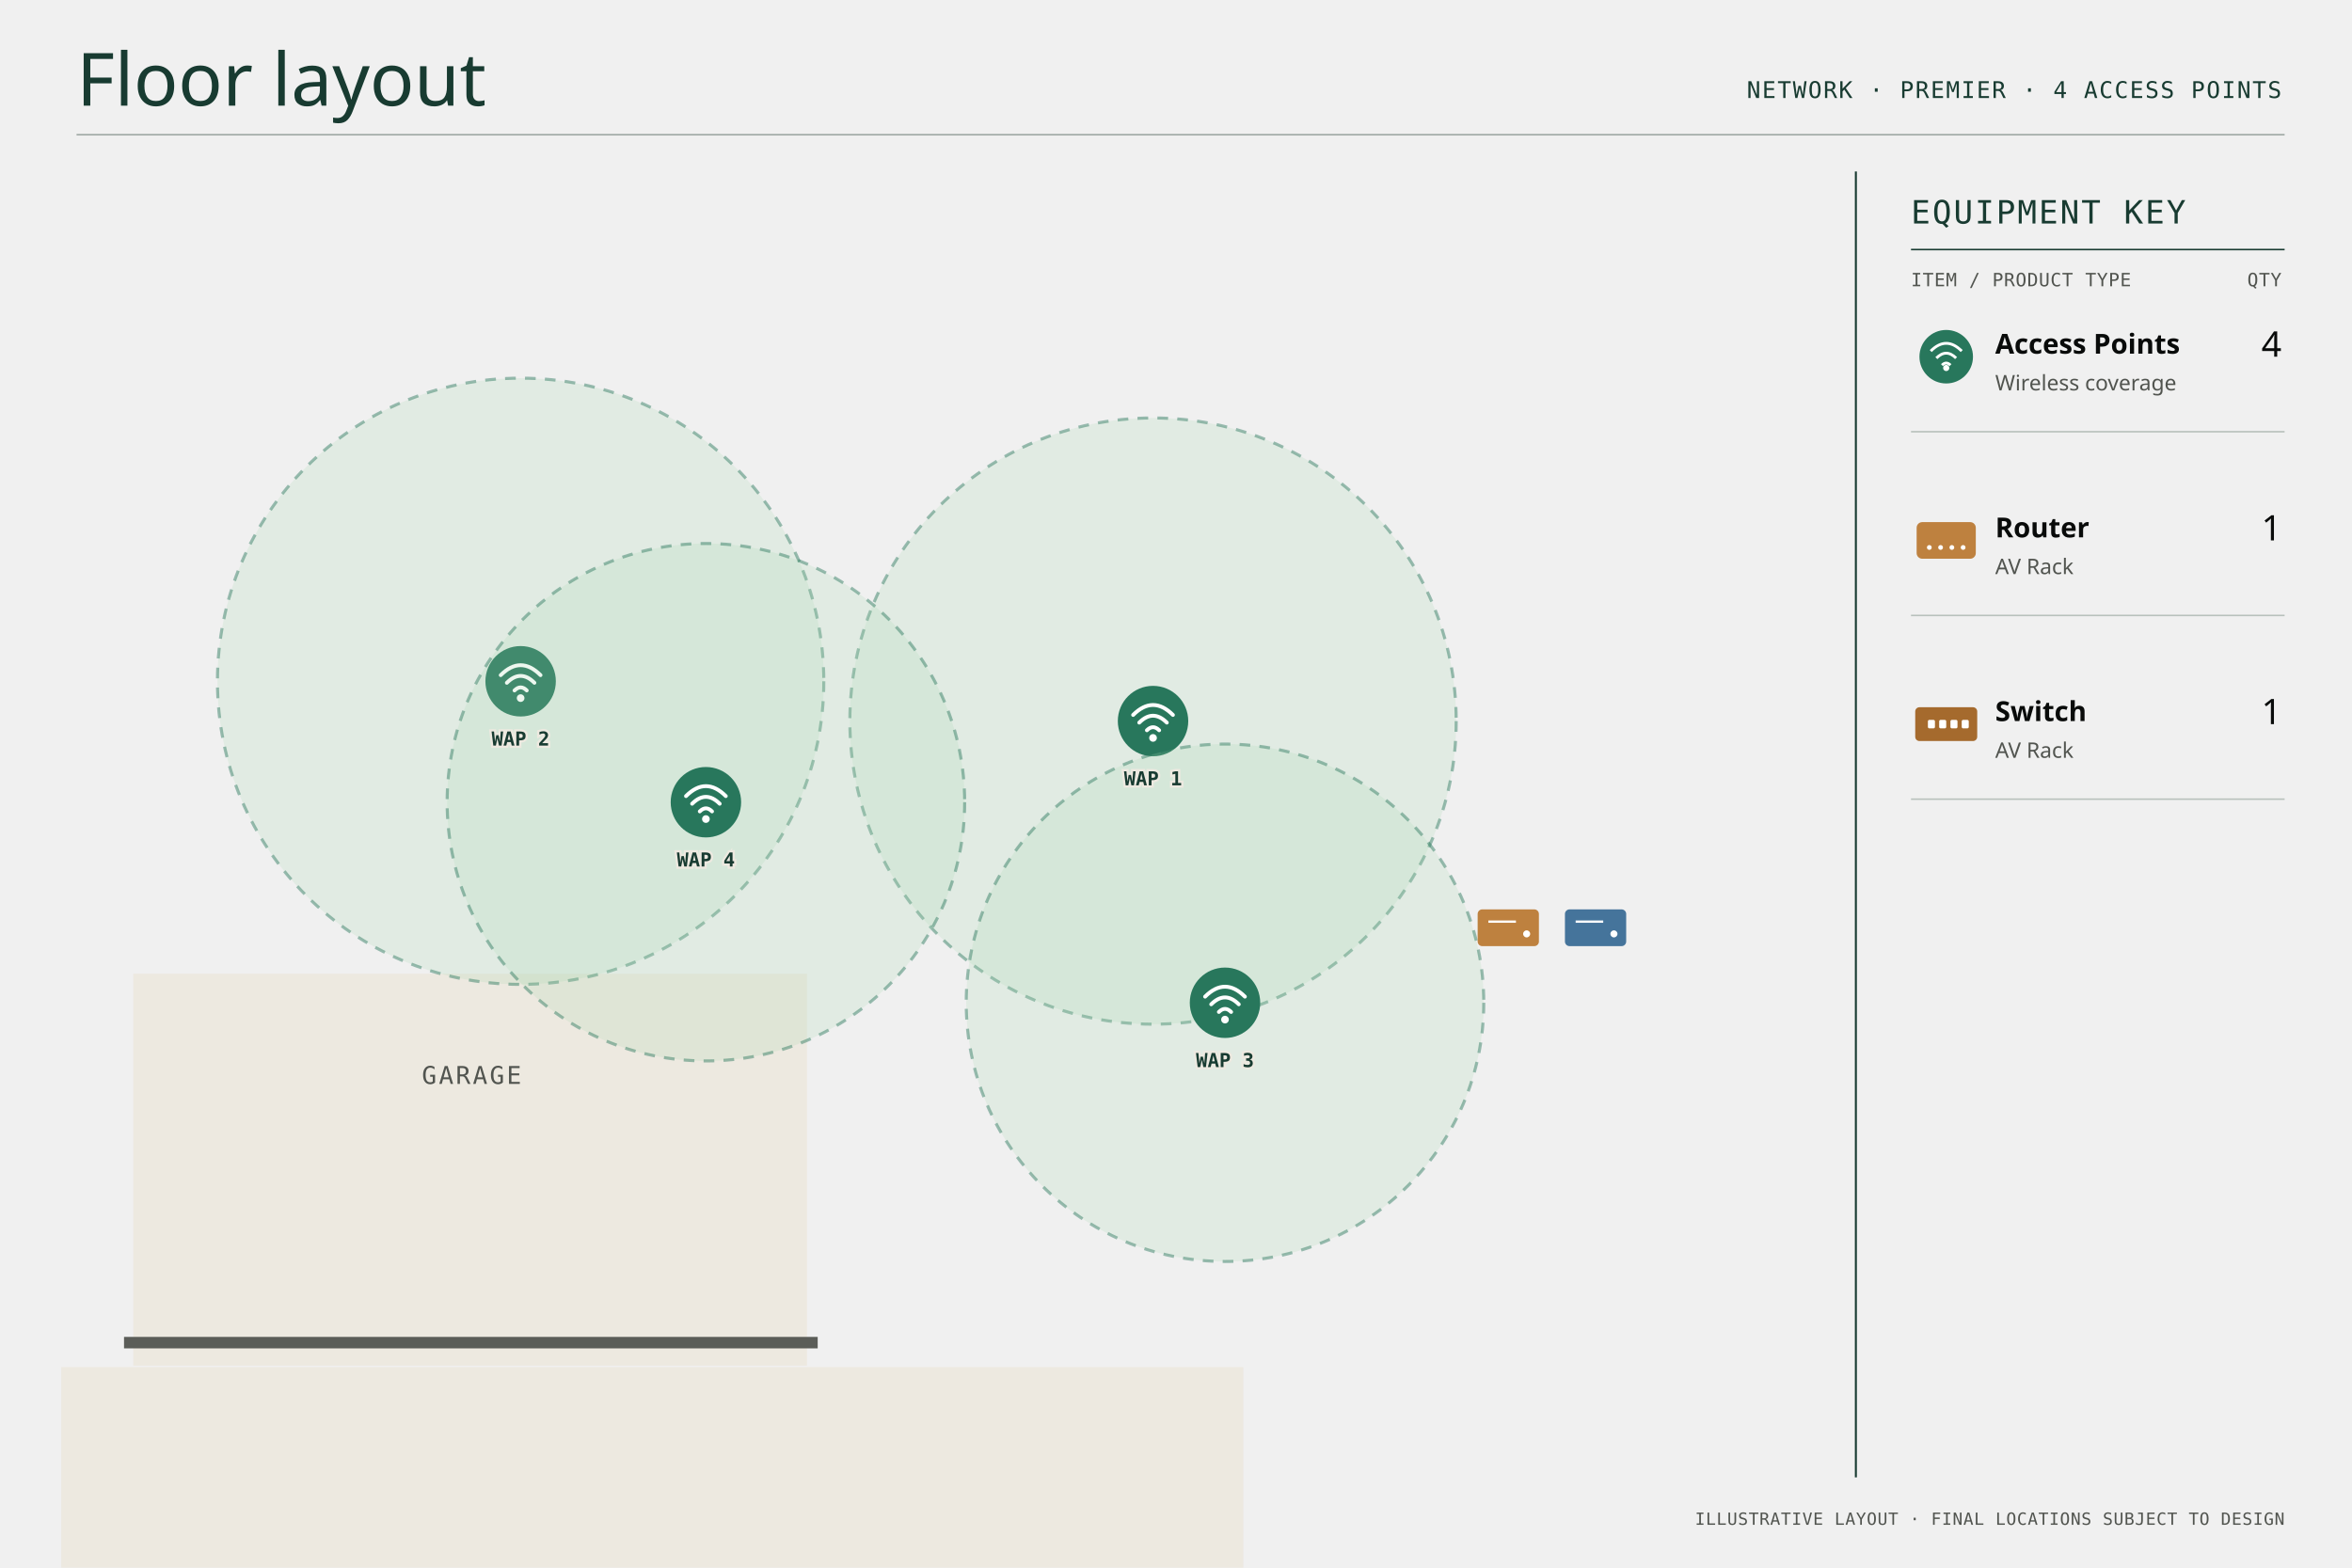
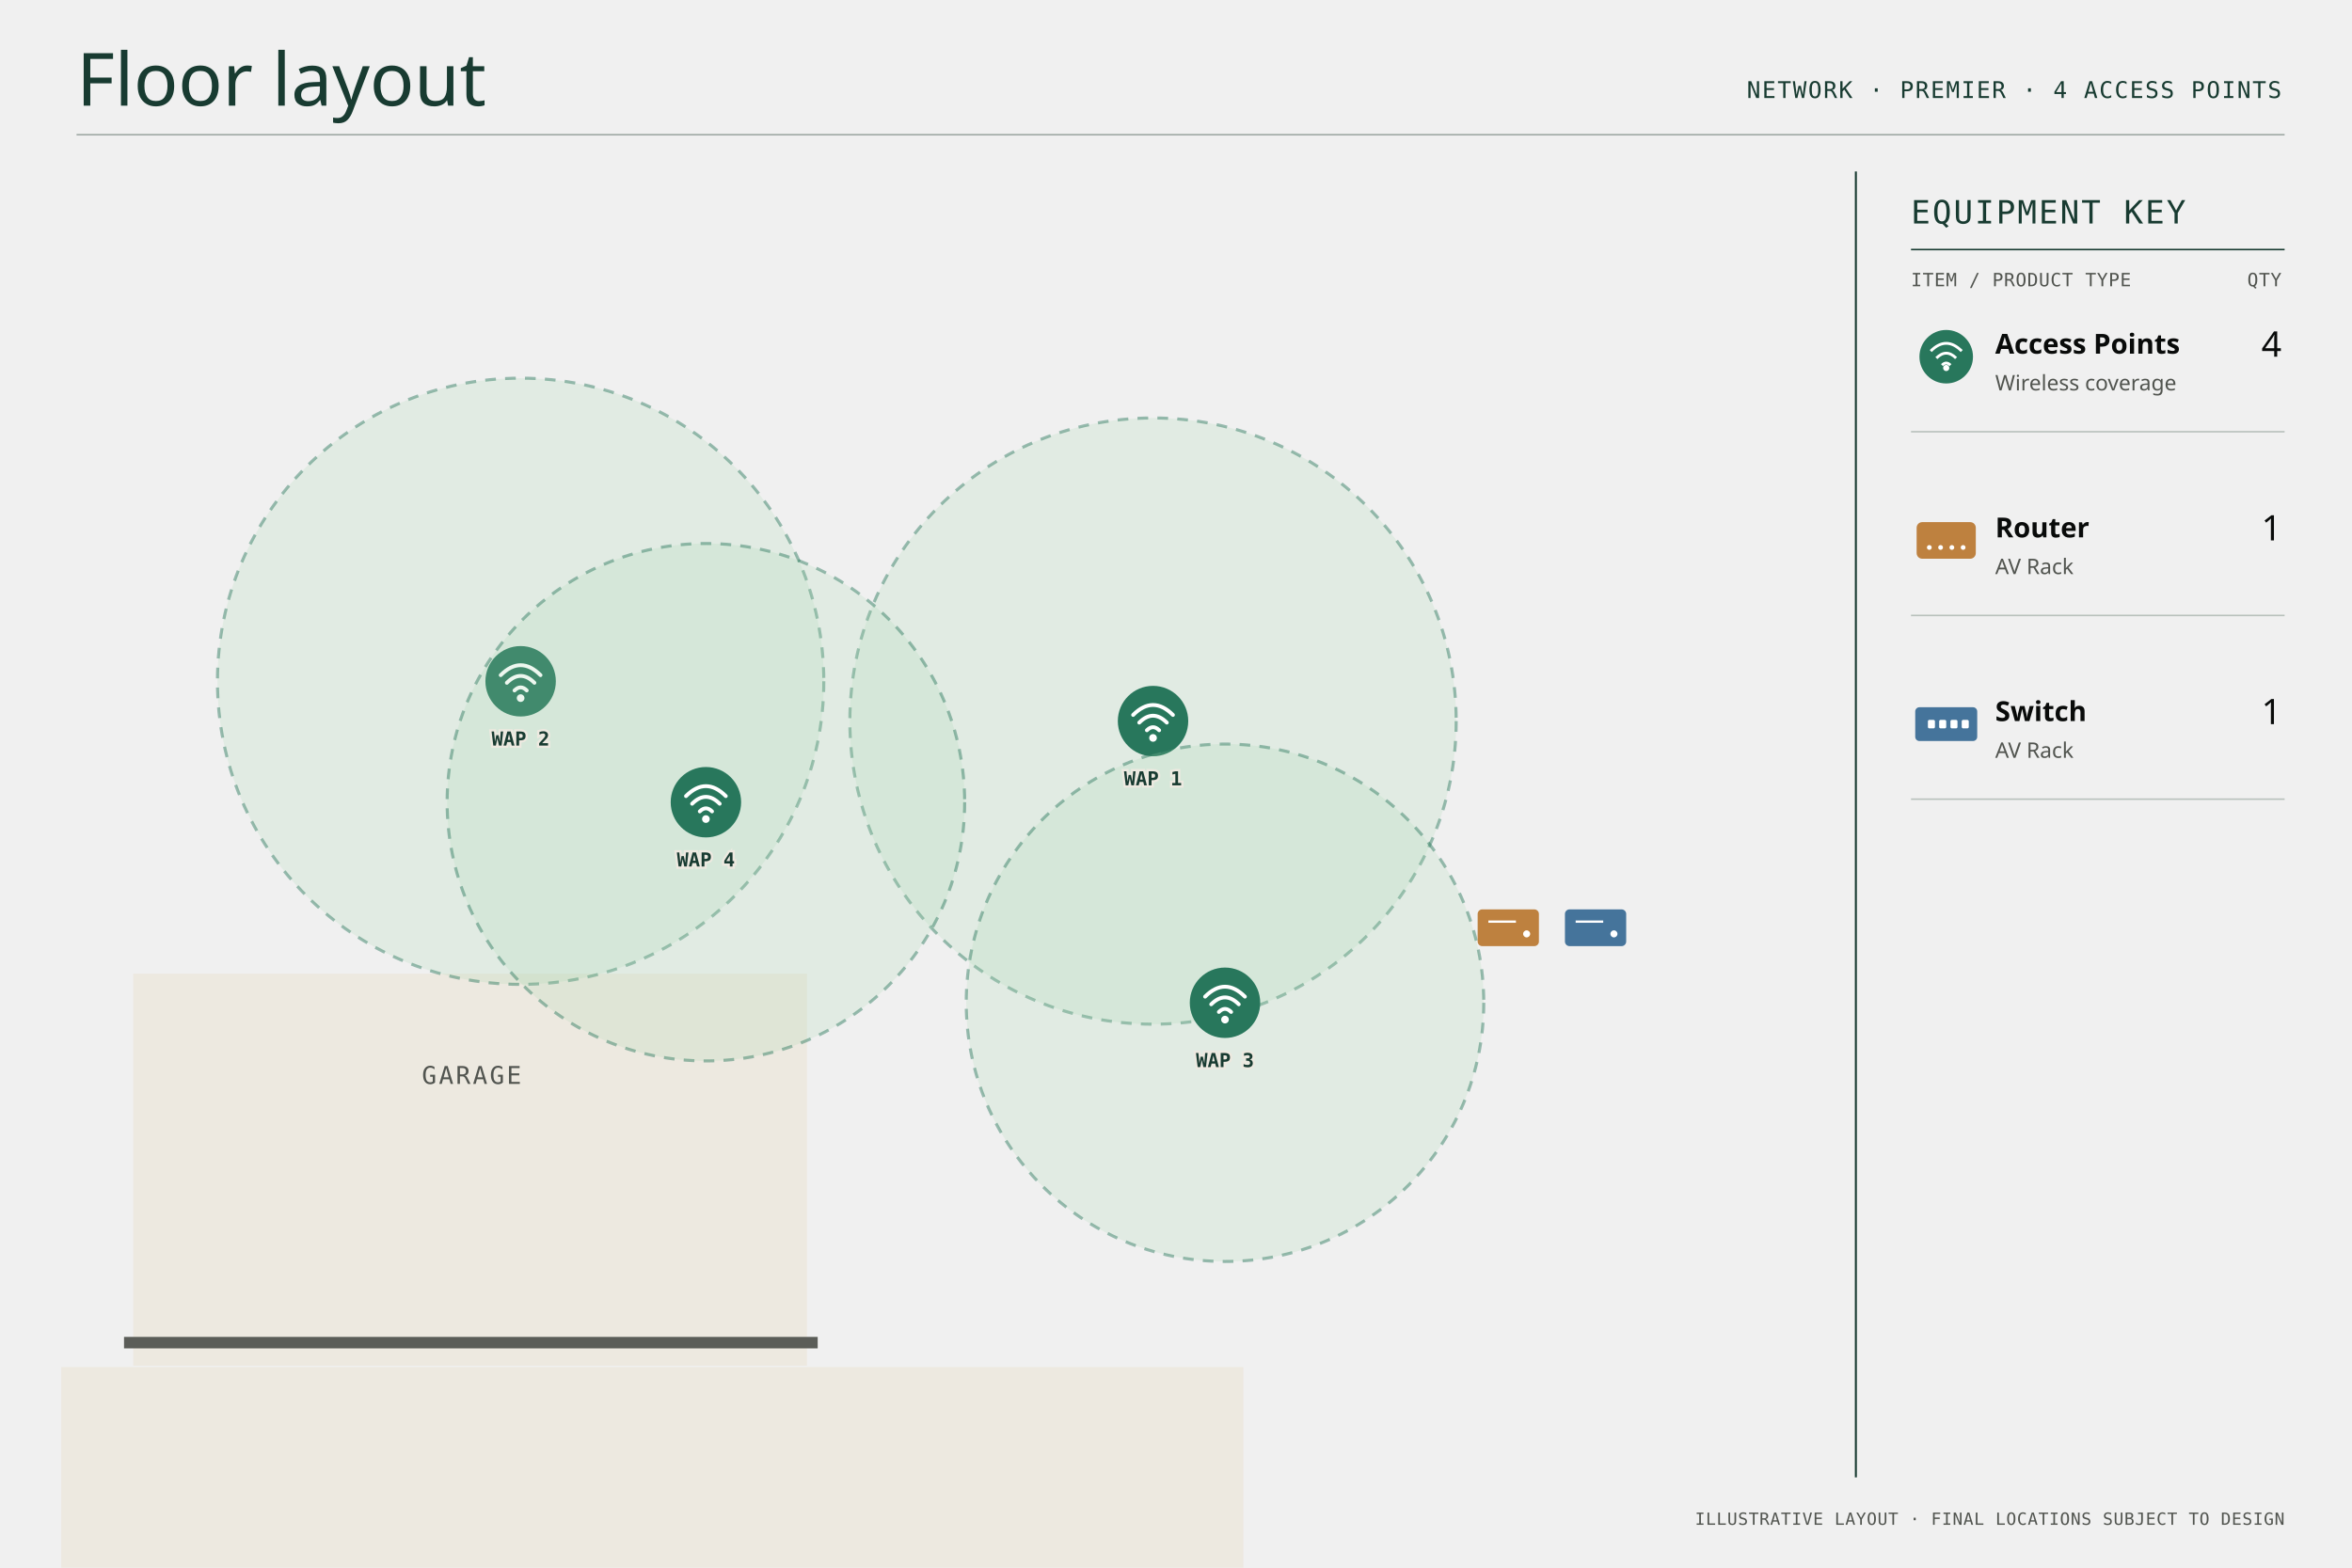
<svg xmlns="http://www.w3.org/2000/svg" viewBox="0 0 1536 1024" width="1536" height="1024" role="img" aria-label="Network Premier floor layout and equipment key">
  <text x="50" y="69" fill="#183B31" font-family="Schibsted Grotesk,sans-serif" font-size="48">Floor layout</text>
  <text x="1490" y="64" fill="#183B31" font-family="IBM Plex Mono,monospace" font-size="15" letter-spacing=".065em" text-anchor="end">NETWORK · PREMIER · 4 ACCESS POINTS</text>
  <line x1="50" y1="88" x2="1492" y2="88" stroke="#9DA7A3" stroke-width="1" />
  <g data-pradera-architectural-cleanup="garage" aria-label="Open garage architectural reference">
    <rect x="87" y="636" width="440" height="256" fill="#EDE9E0" />
    <rect x="40" y="893" width="772" height="131" fill="#EDE9E0" />
    <line x1="81" y1="877" x2="534" y2="877" stroke="#5B5D58" stroke-width="7.5" />
    <text x="308" y="708" fill="#51544F" text-anchor="middle" font-family="IBM Plex Mono,monospace" font-size="16" font-weight="500" letter-spacing=".09em">GARAGE</text>
  </g>
  <circle cx="753" cy="471" r="198" fill="#A5D8B3" fill-opacity=".20" stroke="#28775C" stroke-opacity=".45" stroke-width="2" stroke-dasharray="7 6" />
  <g transform="translate(753,471)">
    <circle r="23" fill="#28775C" />
    <path d="M-13 -4q13 -13 26 0M-9 1q9 -9 18 0M-4 6q4 -4 8 0" fill="none" stroke="white" stroke-width="2.5" stroke-linecap="round" />
    <circle cy="11" r="2.5" fill="white" />
  </g>
  <circle cx="340" cy="445" r="198" fill="#A5D8B3" fill-opacity=".20" stroke="#28775C" stroke-opacity=".45" stroke-width="2" stroke-dasharray="7 6" />
  <g transform="translate(340,445)">
    <circle r="23" fill="#28775C" />
    <path d="M-13 -4q13 -13 26 0M-9 1q9 -9 18 0M-4 6q4 -4 8 0" fill="none" stroke="white" stroke-width="2.5" stroke-linecap="round" />
    <circle cy="11" r="2.5" fill="white" />
  </g>
  <circle cx="800" cy="655" r="169" fill="#A5D8B3" fill-opacity=".20" stroke="#28775C" stroke-opacity=".45" stroke-width="2" stroke-dasharray="7 6" />
  <g transform="translate(800,655)">
    <circle r="23" fill="#28775C" />
    <path d="M-13 -4q13 -13 26 0M-9 1q9 -9 18 0M-4 6q4 -4 8 0" fill="none" stroke="white" stroke-width="2.5" stroke-linecap="round" />
    <circle cy="11" r="2.5" fill="white" />
  </g>
  <circle cx="461" cy="524" r="169" fill="#A5D8B3" fill-opacity=".20" stroke="#28775C" stroke-opacity=".45" stroke-width="2" stroke-dasharray="7 6" />
  <g transform="translate(461,524)">
    <circle r="23" fill="#28775C" />
    <path d="M-13 -4q13 -13 26 0M-9 1q9 -9 18 0M-4 6q4 -4 8 0" fill="none" stroke="white" stroke-width="2.5" stroke-linecap="round" />
    <circle cy="11" r="2.5" fill="white" />
  </g>
  <g transform="translate(985,606)" aria-label="router in mechanical room">
    <rect x="-20" y="-12" width="40" height="24" rx="3" fill="#BE813F" />
    <path d="M-13 -4H5" stroke="#FFF" stroke-width="1.5" />
    <circle cx="12" cy="4" r="2.3" fill="#FFF" />
  </g>
  <g transform="translate(1042,606)" aria-label="switch in mechanical room">
    <rect x="-20" y="-12" width="40" height="24" rx="3" fill="#45749B" />
    <path d="M-13 -4H5" stroke="#FFF" stroke-width="1.5" />
    <circle cx="12" cy="4" r="2.3" fill="#FFF" />
  </g>
  <text x="753" y="513" font-family="IBM Plex Mono,monospace" font-size="12.6" font-weight="600" fill="#183B31" stroke="#EDE9E0" stroke-width="3" paint-order="stroke" text-anchor="middle">WAP 1</text>
  <text x="340" y="487" font-family="IBM Plex Mono,monospace" font-size="12.6" font-weight="600" fill="#183B31" stroke="#EDE9E0" stroke-width="3" paint-order="stroke" text-anchor="middle">WAP 2</text>
  <text x="800" y="697" font-family="IBM Plex Mono,monospace" font-size="12.6" font-weight="600" fill="#183B31" stroke="#EDE9E0" stroke-width="3" paint-order="stroke" text-anchor="middle">WAP 3</text>
  <text x="461" y="566" font-family="IBM Plex Mono,monospace" font-size="12.6" font-weight="600" fill="#183B31" stroke="#EDE9E0" stroke-width="3" paint-order="stroke" text-anchor="middle">WAP 4</text>
  <line x1="1212" y1="112" x2="1212" y2="965" stroke="#183B31" stroke-width="1.3" />
  <text x="1248" y="146" fill="#183B31" font-family="IBM Plex Mono,monospace" font-size="21" letter-spacing=".06em">EQUIPMENT KEY</text>
  <line x1="1248" y1="163" x2="1492" y2="163" stroke="#183B31" stroke-width="1" />
  <text x="1248" y="187" fill="#51544F" font-family="IBM Plex Mono,monospace" font-size="12" letter-spacing=".03em">ITEM / PRODUCT TYPE</text>
  <text x="1490" y="187" fill="#51544F" font-family="IBM Plex Mono,monospace" font-size="12" letter-spacing=".03em" text-anchor="end">QTY</text>
  <g transform="translate(1271,233) scale(0.92)">
    <circle r="19" fill="#28775C" />
    <path d="M-11 -4q11 -11 22 0M-7 1q7 -7 14 0M-3 6q3 -3 6 0" fill="none" stroke="white" stroke-width="2" />
    <circle cy="8" r="2.2" fill="white" />
  </g>
  <text x="1303" y="231" fill="#090B0A" font-family="Instrument Sans,sans-serif" font-size="18" font-weight="600">Access Points</text>
  <text x="1303" y="255" fill="#51544F" font-family="Instrument Sans,sans-serif" font-size="14">Wireless coverage</text>
  <text x="1490" y="233" fill="#090B0A" font-family="Instrument Sans,sans-serif" font-size="23" text-anchor="end">4</text>
  <line x1="1248" y1="282" x2="1492" y2="282" stroke="#B8C1BC" stroke-width="1" />
  <g transform="translate(1271,353) scale(0.92)">
    <rect x="-21" y="-13" width="42" height="26" rx="4" fill="#BE813F" />
    <circle cx="-12" cy="5" r="1.7" fill="white" />
    <circle cx="-4" cy="5" r="1.7" fill="white" />
    <circle cx="4" cy="5" r="1.7" fill="white" />
    <circle cx="12" cy="5" r="1.7" fill="white" />
  </g>
  <text x="1303" y="351" fill="#090B0A" font-family="Instrument Sans,sans-serif" font-size="18" font-weight="600">Router</text>
  <text x="1303" y="375" fill="#51544F" font-family="Instrument Sans,sans-serif" font-size="14">AV Rack</text>
  <text x="1490" y="353" fill="#090B0A" font-family="Instrument Sans,sans-serif" font-size="23" text-anchor="end">1</text>
  <line x1="1248" y1="402" x2="1492" y2="402" stroke="#B8C1BC" stroke-width="1" />
  <g transform="translate(1271,473) scale(0.92)">
-     <rect x="-22" y="-12" width="44" height="24" rx="3" fill="#A56A2D" />
+     <rect x="-22" y="-12" width="44" height="24" rx="3" fill="#45749B" />
    <rect x="-13" y="-3" width="5" height="6" rx="1" fill="white" />
    <rect x="-5" y="-3" width="5" height="6" rx="1" fill="white" />
    <rect x="3" y="-3" width="5" height="6" rx="1" fill="white" />
    <rect x="11" y="-3" width="5" height="6" rx="1" fill="white" />
  </g>
  <text x="1303" y="471" fill="#090B0A" font-family="Instrument Sans,sans-serif" font-size="18" font-weight="600">Switch</text>
  <text x="1303" y="495" fill="#51544F" font-family="Instrument Sans,sans-serif" font-size="14">AV Rack</text>
  <text x="1490" y="473" fill="#090B0A" font-family="Instrument Sans,sans-serif" font-size="23" text-anchor="end">1</text>
  <line x1="1248" y1="522" x2="1492" y2="522" stroke="#B8C1BC" stroke-width="1" />
  <text x="1492" y="996" fill="#51544F" font-family="IBM Plex Mono,monospace" font-size="11" letter-spacing=".035em" text-anchor="end">ILLUSTRATIVE LAYOUT · FINAL LOCATIONS SUBJECT TO DESIGN</text>
</svg>
